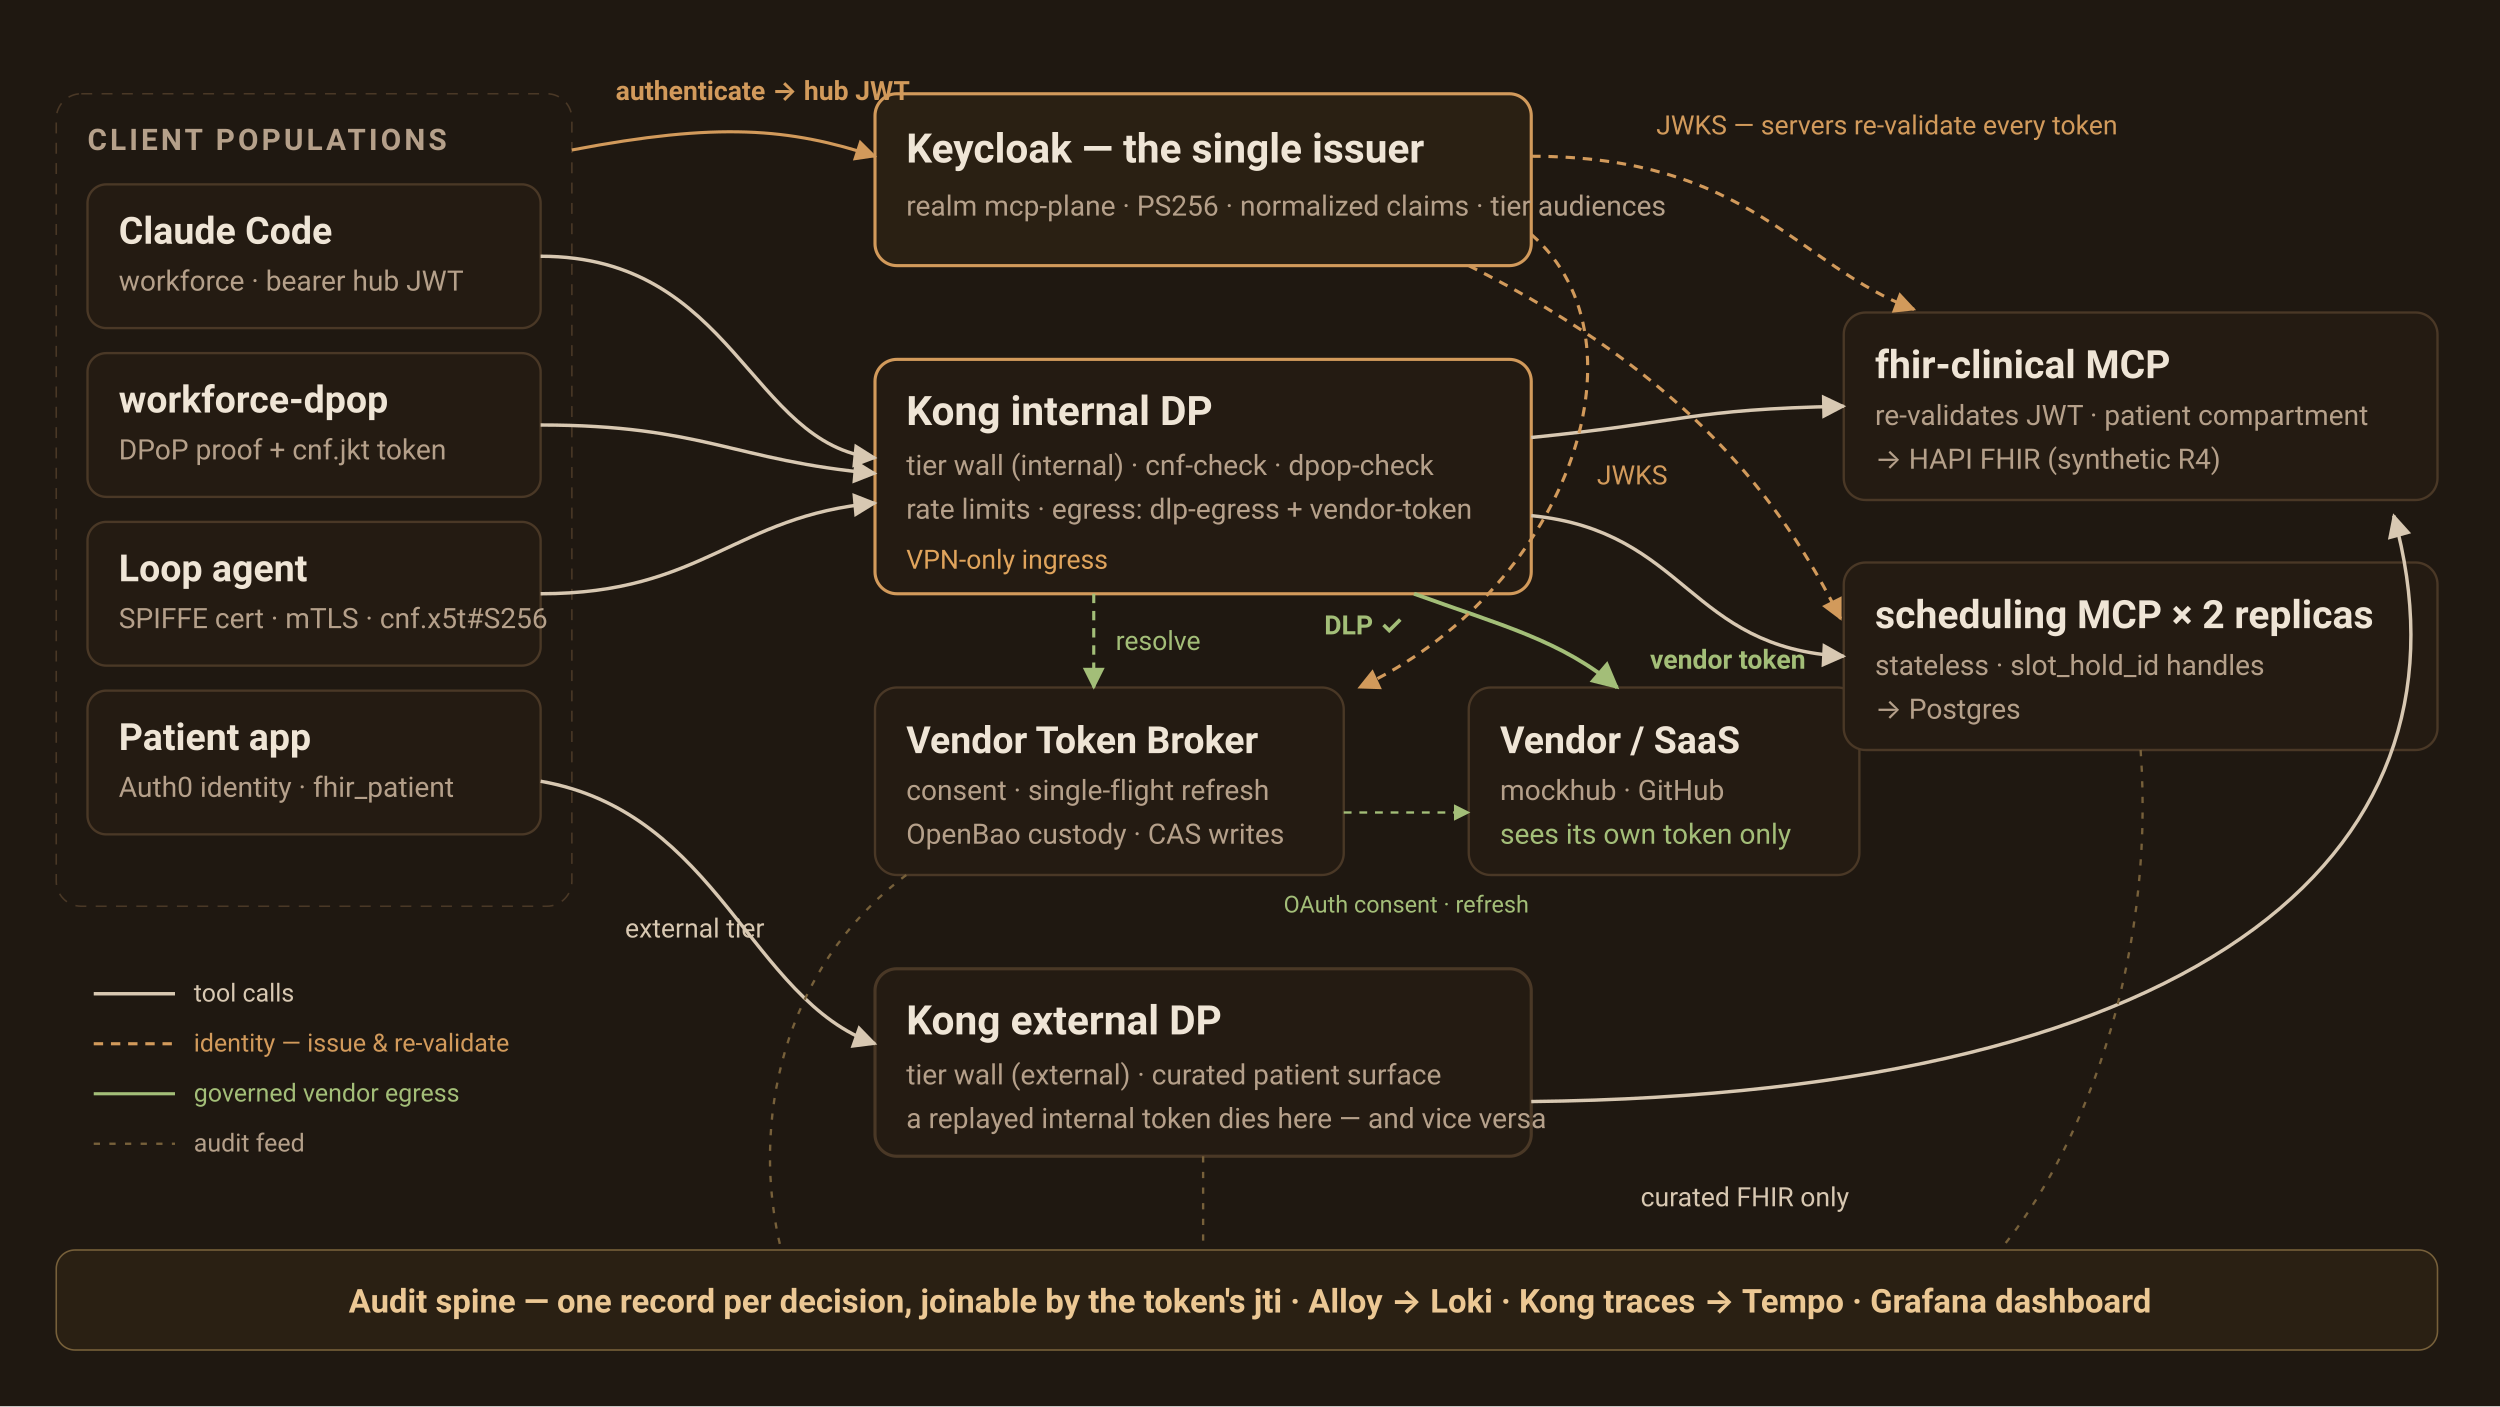
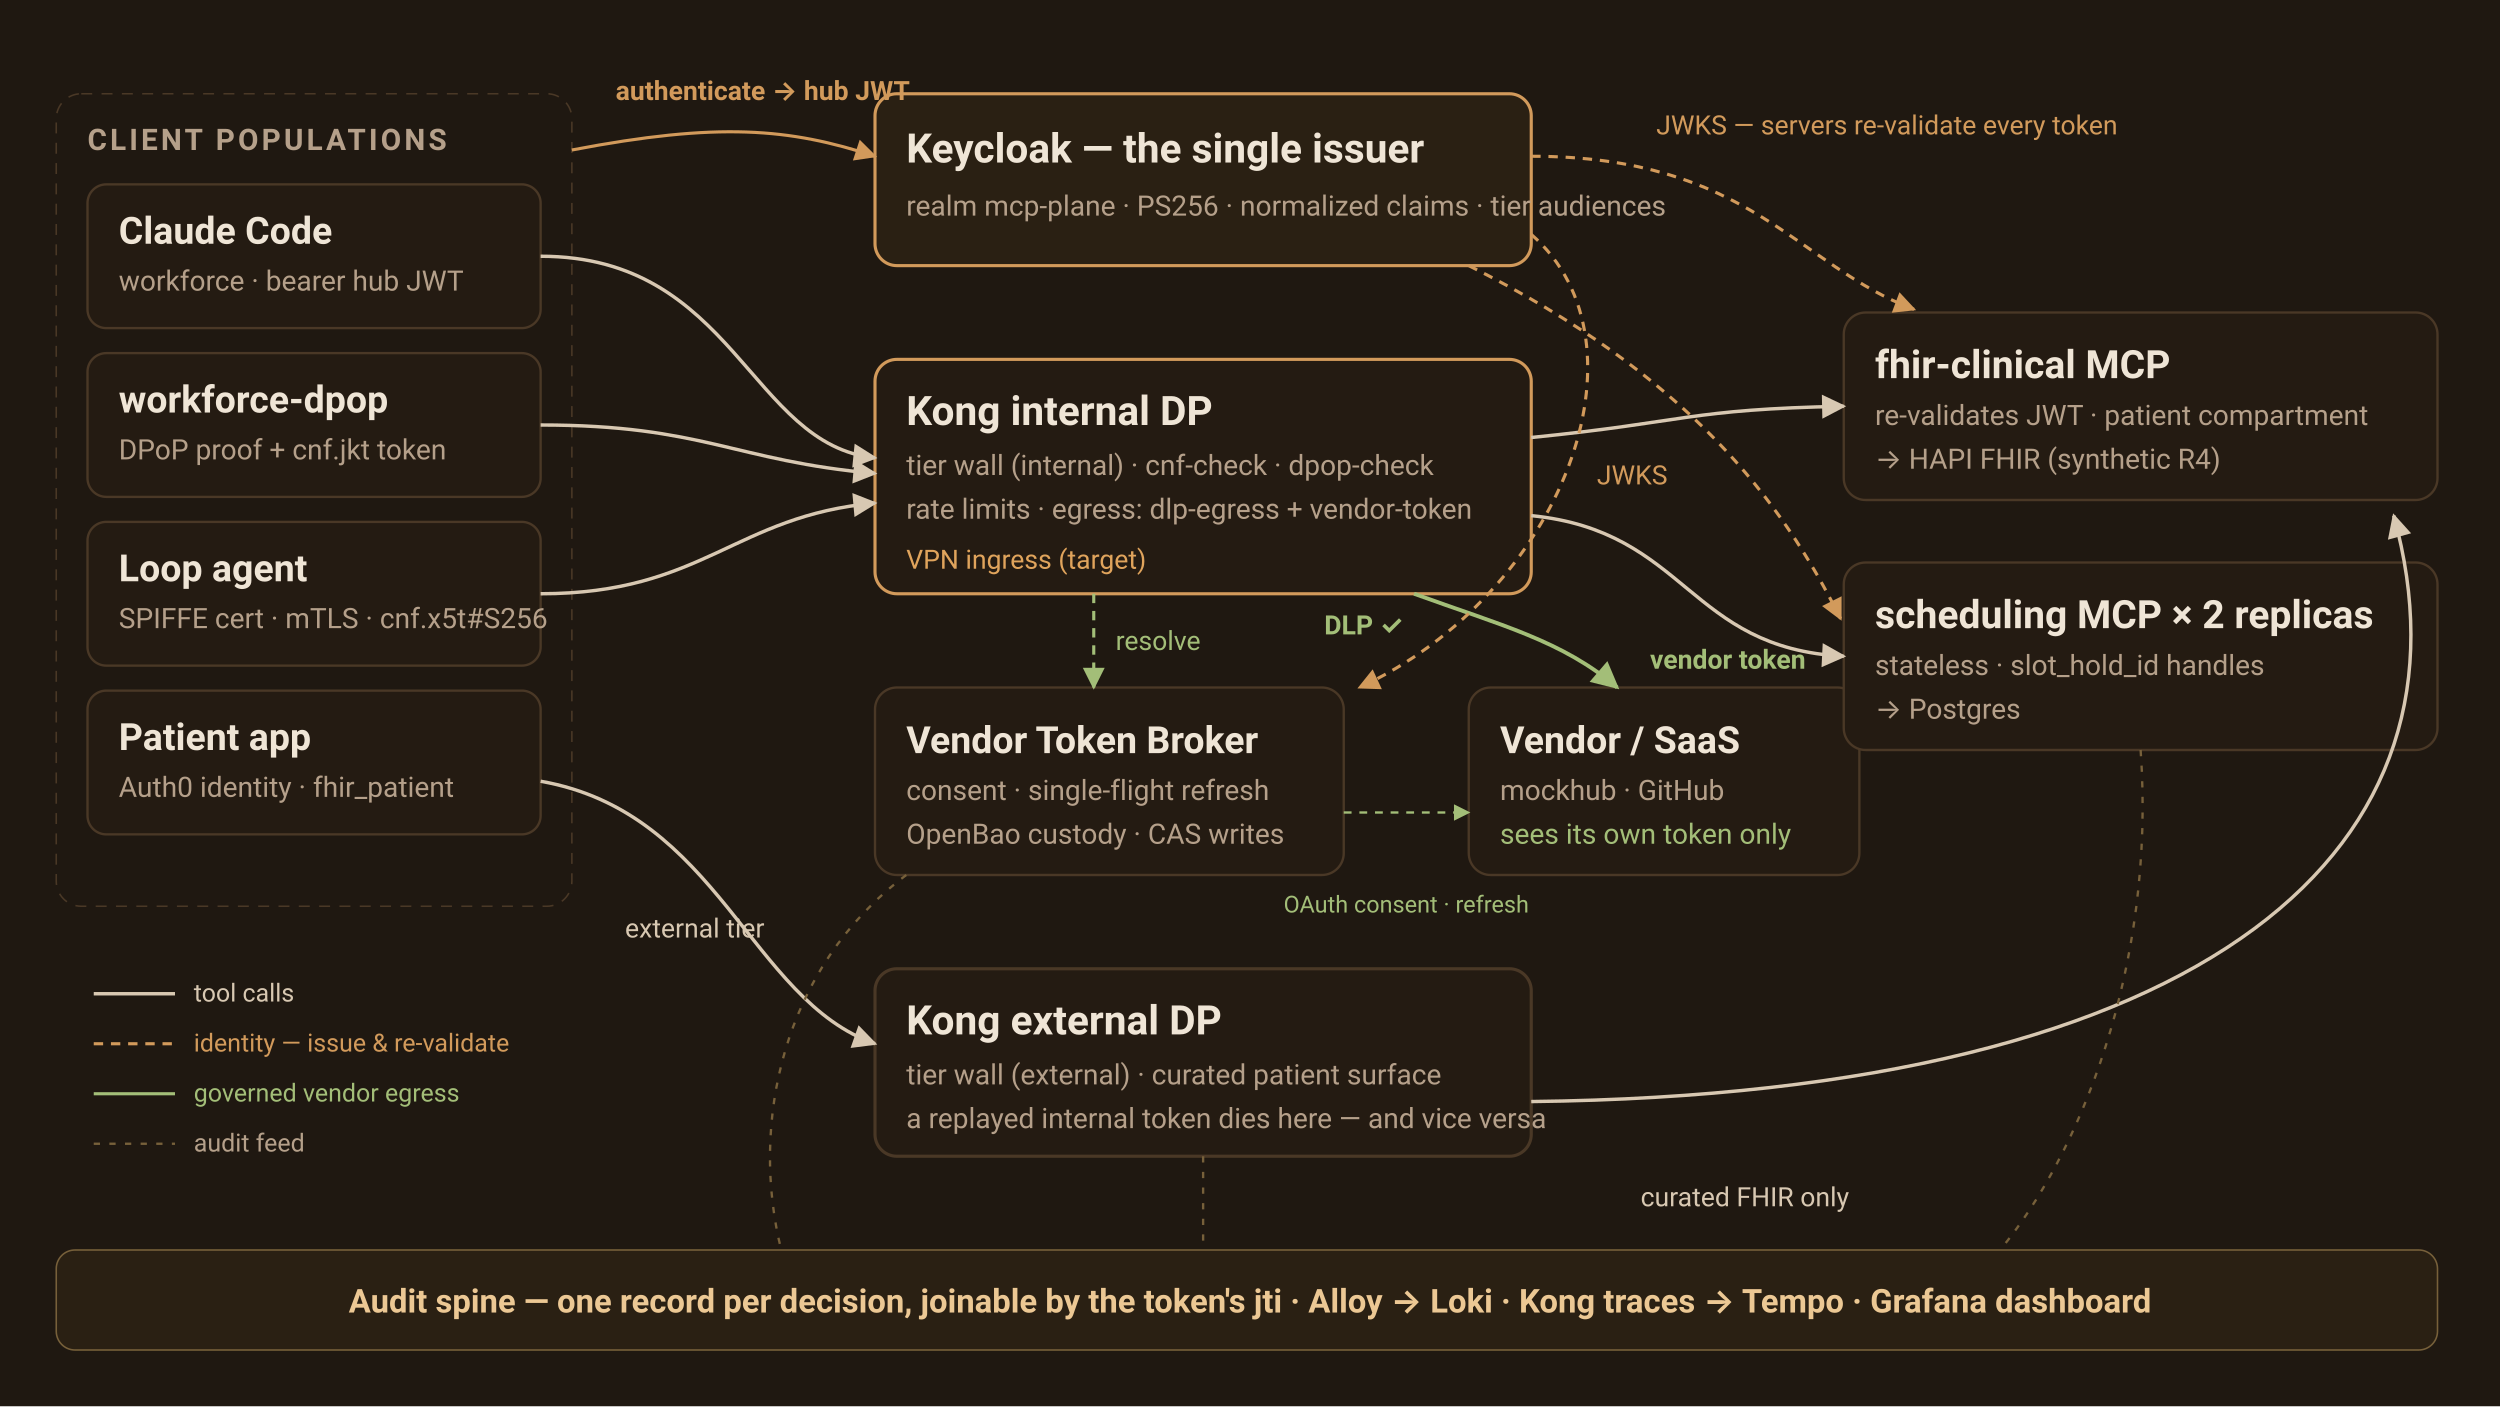
<svg xmlns="http://www.w3.org/2000/svg" viewBox="0 0 1600 900" font-family="-apple-system,BlinkMacSystemFont,'Segoe UI',Roboto,sans-serif" role="img" aria-label="Lab topology: client populations authenticate at Keycloak, reach the internal or external Kong tier, call first-party MCP servers or DLP-screened vendors, and every decision feeds the audit spine.">
  <defs>
    <marker id="ar" viewBox="0 0 10 10" refX="9" refY="5" markerWidth="7" markerHeight="7" orient="auto-start-reverse">
      <path d="M0 0 L10 5 L0 10 z" fill="#B5A08A" />
    </marker>
    <marker id="ag" viewBox="0 0 10 10" refX="9" refY="5" markerWidth="7" markerHeight="7" orient="auto-start-reverse">
      <path d="M0 0 L10 5 L0 10 z" fill="#D29A5B" />
    </marker>
    <marker id="req" viewBox="0 0 10 10" refX="9" refY="5" markerWidth="7" markerHeight="7" orient="auto-start-reverse">
      <path d="M0 0 L10 5 L0 10 z" fill="#D8C8B2" />
    </marker>
    <marker id="egr" viewBox="0 0 10 10" refX="9" refY="5" markerWidth="7" markerHeight="7" orient="auto-start-reverse">
      <path d="M0 0 L10 5 L0 10 z" fill="#A3BE78" />
    </marker>
  </defs>
  <rect width="1600" height="900" fill="#1F1811" />
  <rect x="36" y="60" width="330" height="520" rx="16" fill="none" stroke="#4A3826" stroke-dasharray="7 6" />
  <text x="56" y="96" fill="#B5A08A" font-size="19" letter-spacing="2" font-weight="700">CLIENT POPULATIONS</text>
  <g>
    <rect x="56" y="118" width="290" height="92" rx="12" fill="#241B12" stroke="#4A3826" stroke-width="1.5" />
    <text x="76" y="156" fill="#EFE5D6" font-size="24" font-weight="650">Claude Code</text>
    <text x="76" y="186" fill="#B5A08A" font-size="18">workforce · bearer hub JWT</text>
  </g>
  <g>
    <rect x="56" y="226" width="290" height="92" rx="12" fill="#241B12" stroke="#4A3826" stroke-width="1.5" />
    <text x="76" y="264" fill="#EFE5D6" font-size="24" font-weight="650">workforce-dpop</text>
    <text x="76" y="294" fill="#B5A08A" font-size="18">DPoP proof + cnf.jkt token</text>
  </g>
  <g>
    <rect x="56" y="334" width="290" height="92" rx="12" fill="#241B12" stroke="#4A3826" stroke-width="1.5" />
    <text x="76" y="372" fill="#EFE5D6" font-size="24" font-weight="650">Loop agent</text>
    <text x="76" y="402" fill="#B5A08A" font-size="18">SPIFFE cert · mTLS · cnf.x5t#S256</text>
  </g>
  <g>
    <rect x="56" y="442" width="290" height="92" rx="12" fill="#241B12" stroke="#4A3826" stroke-width="1.5" />
    <text x="76" y="480" fill="#EFE5D6" font-size="24" font-weight="650">Patient app</text>
    <text x="76" y="510" fill="#B5A08A" font-size="18">Auth0 identity · fhir_patient</text>
  </g>
  <rect x="560" y="60" width="420" height="110" rx="14" fill="#2A2013" stroke="#D29A5B" stroke-width="2" />
  <text x="580" y="104" fill="#EFE5D6" font-size="26" font-weight="700">Keycloak — the single issuer</text>
  <text x="580" y="138" fill="#B5A08A" font-size="18">realm mcp-plane · PS256 · normalized claims · tier audiences</text>
  <rect x="560" y="230" width="420" height="150" rx="14" fill="#241B12" stroke="#D29A5B" stroke-width="2" />
  <text x="580" y="272" fill="#EFE5D6" font-size="26" font-weight="700">Kong internal DP</text>
  <text x="580" y="304" fill="#B5A08A" font-size="18">tier wall (internal) · cnf-check · dpop-check</text>
  <text x="580" y="332" fill="#B5A08A" font-size="18">rate limits · egress: dlp-egress + vendor-token</text>
-   <text x="580" y="364" fill="#E0A45C" font-size="17">VPN-only ingress</text>
+   <text x="580" y="364" fill="#E0A45C" font-size="17">VPN ingress (target)</text>
  <rect x="560" y="440" width="300" height="120" rx="14" fill="#241B12" stroke="#4A3826" stroke-width="1.5" />
  <text x="580" y="482" fill="#EFE5D6" font-size="24" font-weight="700">Vendor Token Broker</text>
  <text x="580" y="512" fill="#B5A08A" font-size="18">consent · single-flight refresh</text>
  <text x="580" y="540" fill="#B5A08A" font-size="18">OpenBao custody · CAS writes</text>
  <rect x="940" y="440" width="250" height="120" rx="14" fill="#241B12" stroke="#4A3826" stroke-width="1.5" />
  <text x="960" y="482" fill="#EFE5D6" font-size="24" font-weight="700">Vendor / SaaS</text>
  <text x="960" y="512" fill="#B5A08A" font-size="18">mockhub · GitHub</text>
  <text x="960" y="540" fill="#A3BE78" font-size="18">sees its own token only</text>
  <rect x="560" y="620" width="420" height="120" rx="14" fill="#241B12" stroke="#4A3826" stroke-width="2" />
  <text x="580" y="662" fill="#EFE5D6" font-size="26" font-weight="700">Kong external DP</text>
  <text x="580" y="694" fill="#B5A08A" font-size="18">tier wall (external) · curated patient surface</text>
  <text x="580" y="722" fill="#B5A08A" font-size="18">a replayed internal token dies here — and vice versa</text>
  <rect x="1180" y="200" width="380" height="120" rx="14" fill="#241B12" stroke="#4A3826" stroke-width="1.5" />
  <text x="1200" y="242" fill="#EFE5D6" font-size="25" font-weight="700">fhir-clinical MCP</text>
  <text x="1200" y="272" fill="#B5A08A" font-size="18">re-validates JWT · patient compartment</text>
  <text x="1200" y="300" fill="#B5A08A" font-size="18">→ HAPI FHIR (synthetic R4)</text>
  <rect x="1180" y="360" width="380" height="120" rx="14" fill="#241B12" stroke="#4A3826" stroke-width="1.5" />
  <text x="1200" y="402" fill="#EFE5D6" font-size="25" font-weight="700">scheduling MCP × 2 replicas</text>
  <text x="1200" y="432" fill="#B5A08A" font-size="18">stateless · slot_hold_id handles</text>
  <text x="1200" y="460" fill="#B5A08A" font-size="18">→ Postgres</text>
  <path d="M366 96 C 460 78 505 82 560 100" fill="none" stroke="#D29A5B" stroke-width="2" marker-end="url(#ag)" />
  <text x="394" y="64" fill="#D29A5B" font-size="17" font-weight="650">authenticate → hub JWT</text>
  <path d="M346 164 C 470 164 480 285 560 293" fill="none" stroke="#D8C8B2" stroke-width="2.2" marker-end="url(#req)" />
  <path d="M346 272 C 450 272 470 295 560 303" fill="none" stroke="#D8C8B2" stroke-width="2.2" marker-end="url(#req)" />
  <path d="M346 380 C 450 380 470 330 560 322" fill="none" stroke="#D8C8B2" stroke-width="2.2" marker-end="url(#req)" />
  <path d="M346 500 C 460 520 480 640 560 668" fill="none" stroke="#D8C8B2" stroke-width="2.2" marker-end="url(#req)" />
  <text x="400" y="600" fill="#D8C8B2" font-size="17">external tier</text>
  <path d="M980 280 C 1080 270 1080 262 1180 260" fill="none" stroke="#D8C8B2" stroke-width="2.2" marker-end="url(#req)" />
  <path d="M980 330 C 1080 340 1080 415 1180 420" fill="none" stroke="#D8C8B2" stroke-width="2.2" marker-end="url(#req)" />
  <path d="M980 705 C 1420 700 1590 540 1532 330" fill="none" stroke="#D8C8B2" stroke-width="2.2" marker-end="url(#req)" />
  <text x="1050" y="772" fill="#D8C8B2" font-size="17">curated FHIR only</text>
  <path d="M700 380 L700 440" fill="none" stroke="#A3BE78" stroke-width="2" stroke-dasharray="6 5" marker-end="url(#egr)" />
  <text x="714" y="416" fill="#A3BE78" font-size="17">resolve</text>
  <path d="M905 380 C 960 400 1000 410 1035 440" fill="none" stroke="#A3BE78" stroke-width="2.5" marker-end="url(#egr)" />
  <text x="898" y="406" fill="#A3BE78" font-size="17" font-weight="650" text-anchor="end">DLP ✓</text>
  <text x="1056" y="428" fill="#A3BE78" font-size="17" font-weight="650">vendor token</text>
  <path d="M860 520 L940 520" fill="none" stroke="#A3BE78" stroke-width="1.5" stroke-dasharray="5 5" marker-end="url(#egr)" />
  <text x="900" y="584" fill="#A3BE78" font-size="15" text-anchor="middle">OAuth consent · refresh</text>
  <path d="M980 100 C 1120 100 1150 170 1225 198" fill="none" stroke="#D29A5B" stroke-width="2" stroke-dasharray="6 5" marker-end="url(#ag)" />
  <path d="M940 170 C 1080 240 1140 320 1178 396" fill="none" stroke="#D29A5B" stroke-width="2" stroke-dasharray="6 5" marker-end="url(#ag)" />
  <text x="1060" y="86" fill="#D29A5B" font-size="17">JWKS — servers re-validate every token</text>
  <path d="M980 150 C 1060 220 1000 380 870 440" fill="none" stroke="#D29A5B" stroke-width="2" stroke-dasharray="6 5" marker-end="url(#ag)" />
  <text x="1022" y="310" fill="#D29A5B" font-size="17">JWKS</text>
  <rect x="36" y="800" width="1524" height="64" rx="12" fill="#2A2013" stroke="#77603A" />
  <text x="800" y="840" fill="#ECC894" font-size="21" text-anchor="middle" font-weight="650">Audit spine — one record per decision, joinable by the token's jti · Alloy → Loki · Kong traces → Tempo · Grafana dashboard</text>
  <path d="M580 560 C 500 620 480 720 500 800" fill="none" stroke="#77603A" stroke-width="1.5" stroke-dasharray="4 6" />
  <path d="M770 740 L770 800" fill="none" stroke="#77603A" stroke-width="1.5" stroke-dasharray="4 6" />
  <path d="M1370 480 C 1380 620 1330 740 1280 800" fill="none" stroke="#77603A" stroke-width="1.5" stroke-dasharray="4 6" />
  <g font-size="16">
    <line x1="60" y1="636" x2="112" y2="636" stroke="#D8C8B2" stroke-width="2.2" />
    <text x="124" y="641" fill="#D8C8B2">tool calls</text>
    <line x1="60" y1="668" x2="112" y2="668" stroke="#D29A5B" stroke-width="2" stroke-dasharray="6 5" />
    <text x="124" y="673" fill="#D29A5B">identity — issue &amp; re-validate</text>
    <line x1="60" y1="700" x2="112" y2="700" stroke="#A3BE78" stroke-width="2" />
    <text x="124" y="705" fill="#A3BE78">governed vendor egress</text>
    <line x1="60" y1="732" x2="112" y2="732" stroke="#77603A" stroke-width="1.5" stroke-dasharray="4 6" />
    <text x="124" y="737" fill="#B5A08A">audit feed</text>
  </g>
</svg>
